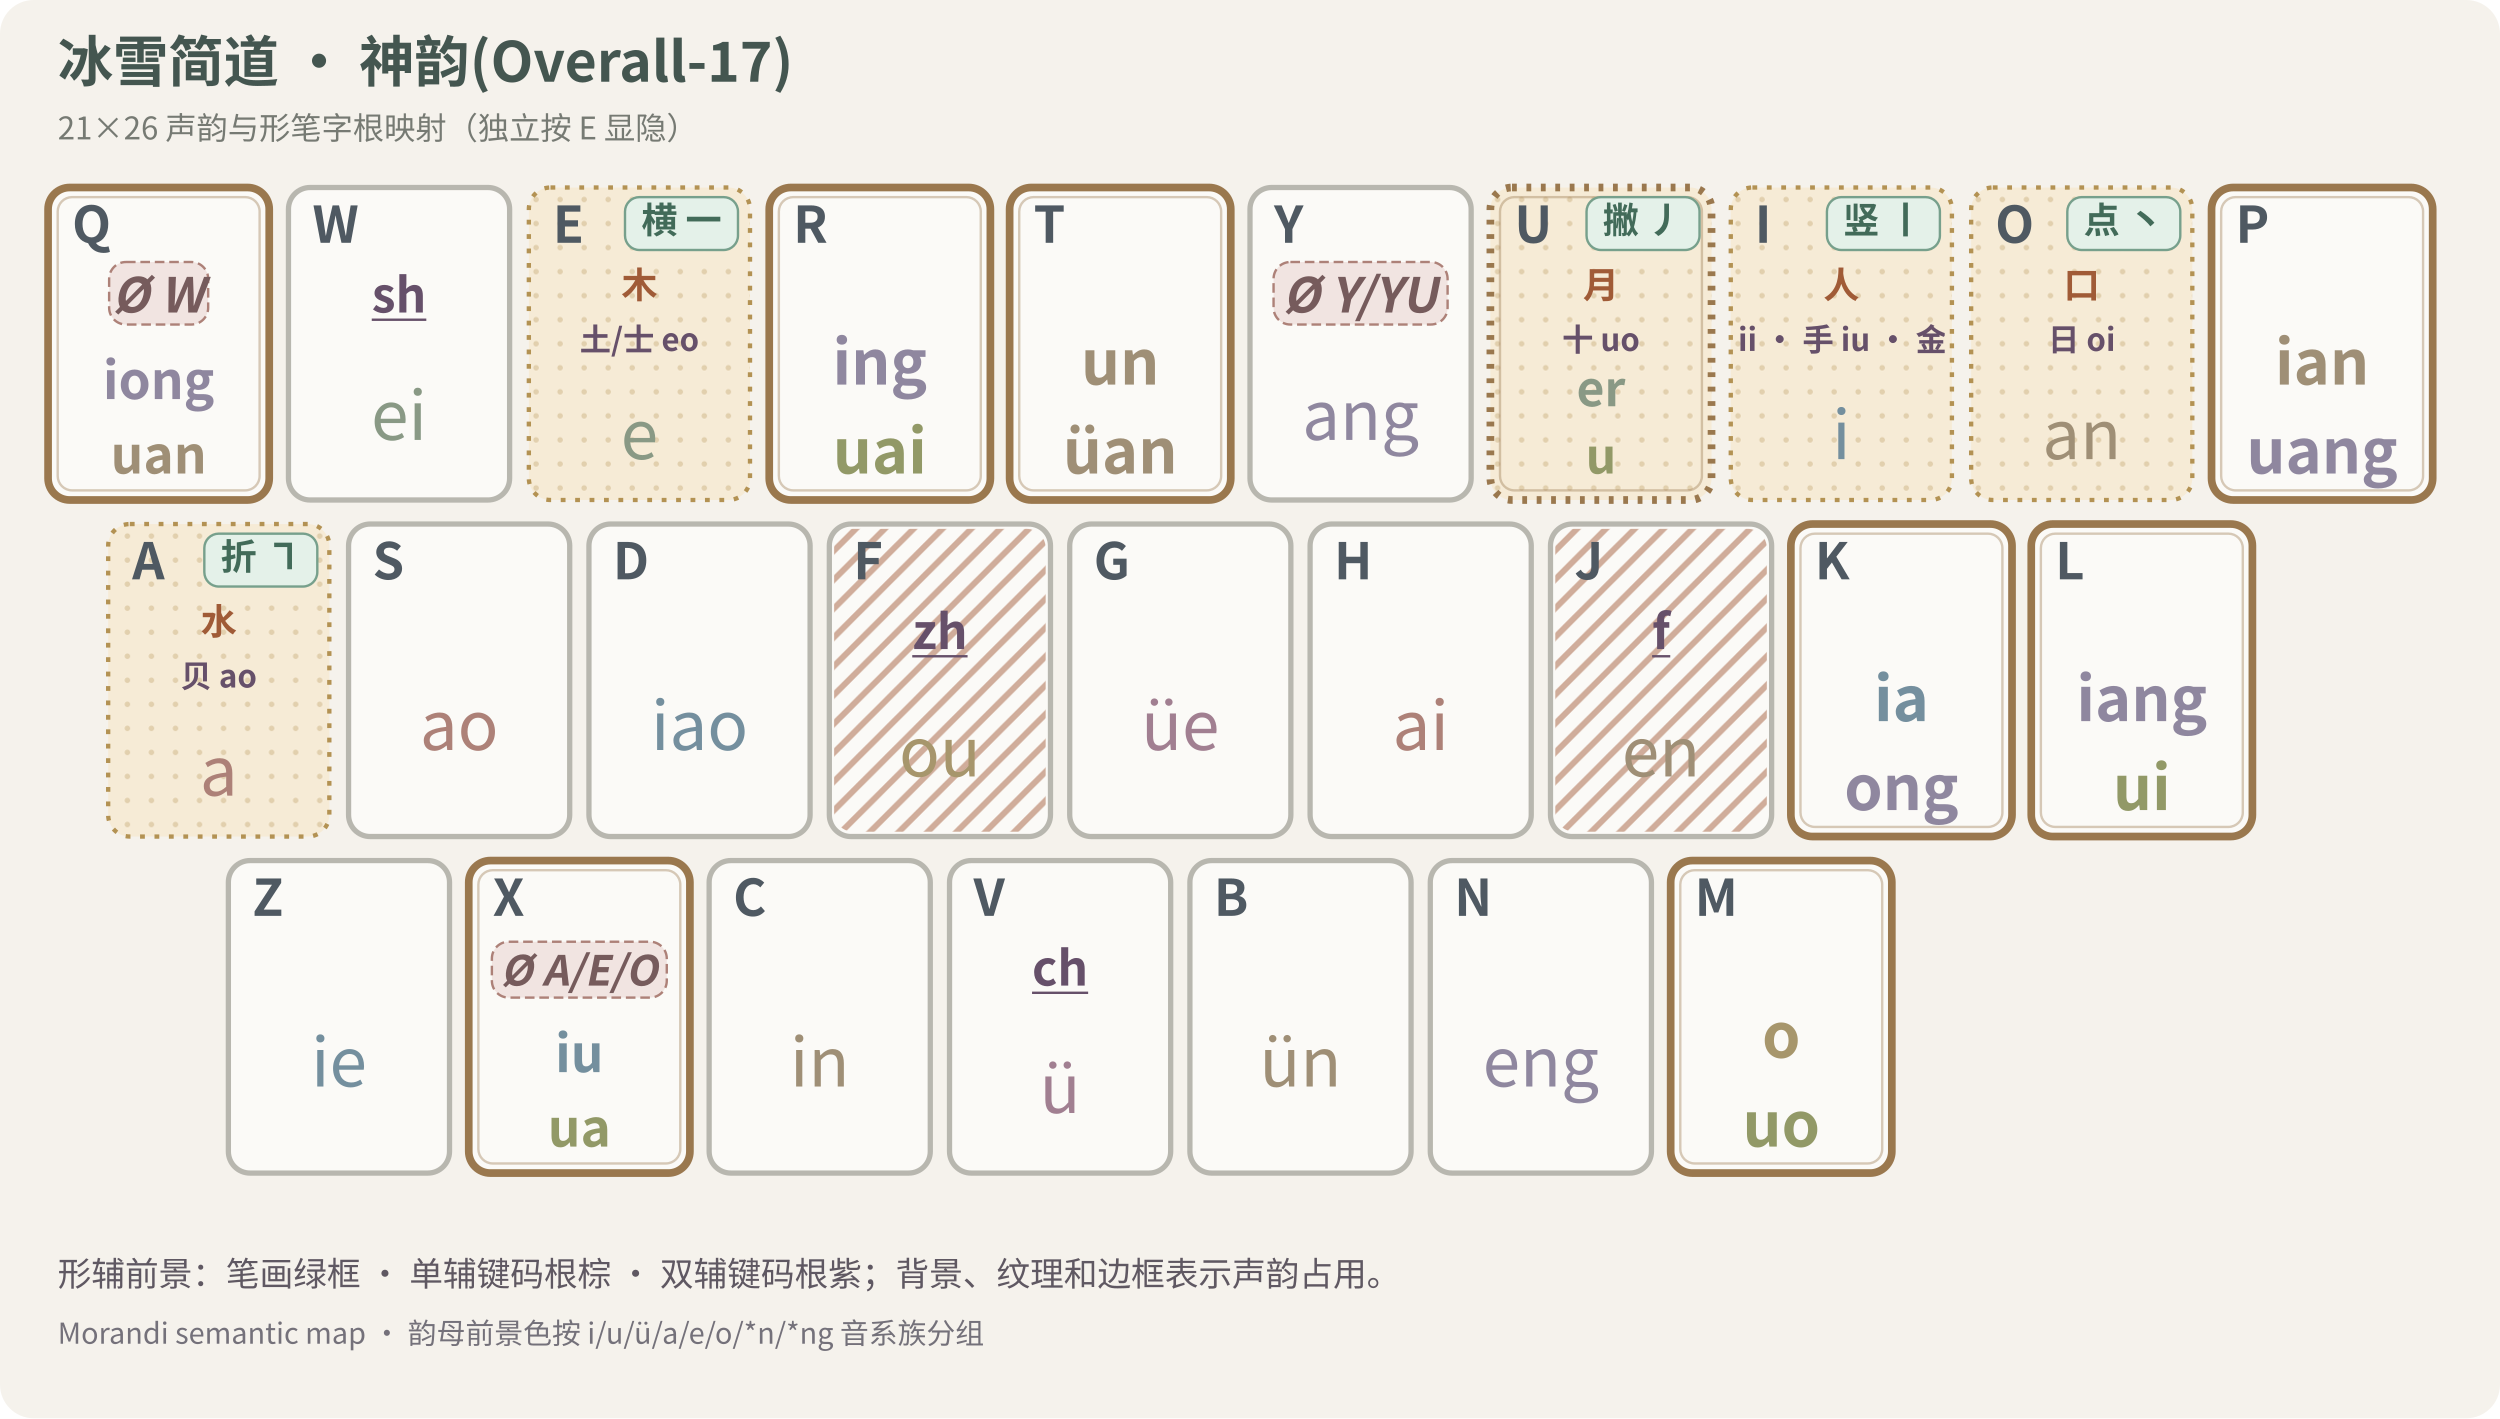
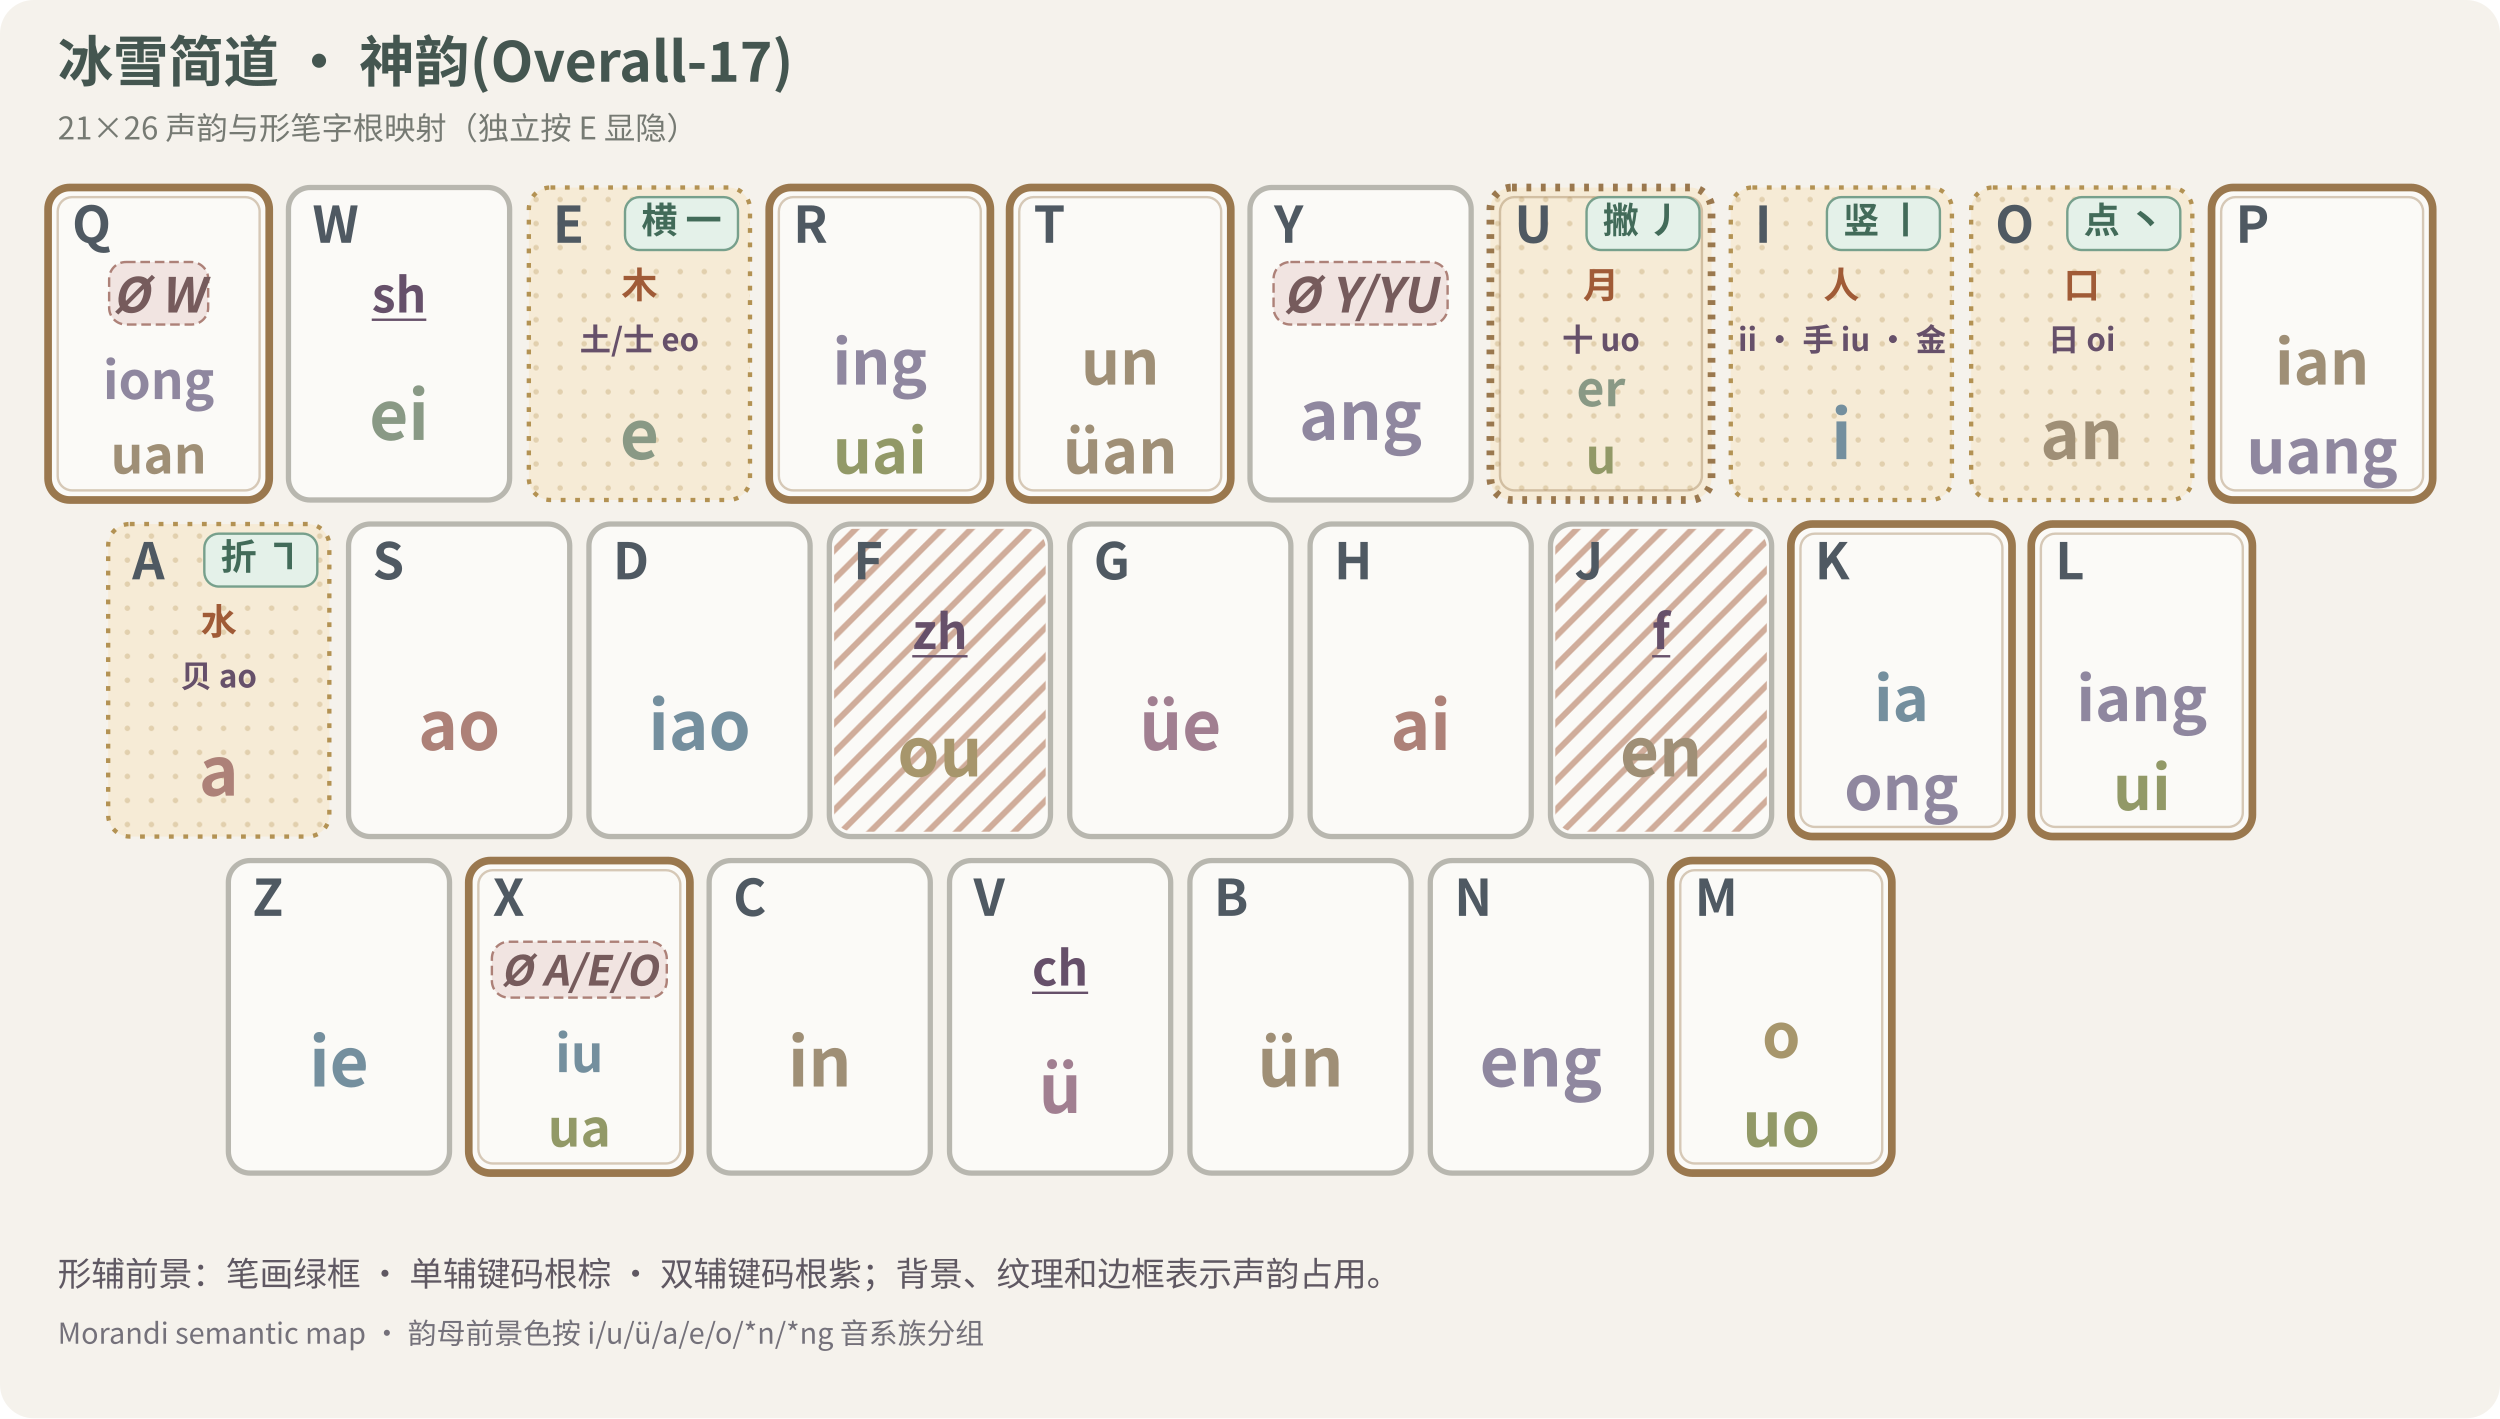
<svg xmlns="http://www.w3.org/2000/svg" class="keysvg nf4-keysvg" viewBox="0 0 1040 590" role="img" aria-labelledby="title desc">
  <defs>
    <pattern id="nf4-both" width="12" height="12" patternUnits="userSpaceOnUse">
      <rect width="12" height="12" fill="#fbfaf7" />
    </pattern>
    <pattern id="nf4-ionly" width="9" height="9" patternUnits="userSpaceOnUse">
      <rect width="9" height="9" fill="#e3eef4" />
      <path d="M2 0V9M7 0V9" stroke="#7399ad" stroke-opacity=".18" />
    </pattern>
    <pattern id="nf4-ronly" width="10" height="10" patternUnits="userSpaceOnUse">
      <rect width="10" height="10" fill="#f6ebd6" />
      <circle cx="3" cy="3" r="1.15" fill="#b39253" fill-opacity=".3" />
    </pattern>
    <pattern id="nf4-none" width="10" height="10" patternUnits="userSpaceOnUse">
      <rect width="10" height="10" fill="#eeece8" />
      <path d="M0 10L10 0" stroke="#aaa6a4" stroke-opacity=".14" />
    </pattern>
    <pattern id="nf4-multi" width="9" height="9" patternUnits="userSpaceOnUse">
      <rect width="9" height="9" fill="#f8efe2" />
      <path d="M-2 2L2-2M0 9L9 0M7 11L11 7" stroke="#9a784e" stroke-width="1.6" stroke-opacity=".27" />
    </pattern>
    <pattern id="nf4-anchor" width="12" height="12" patternUnits="userSpaceOnUse">
      <path d="M-3 3L3-3M0 12L12 0M9 15L15 9" stroke="#a05b37" stroke-width="2.5" stroke-opacity=".48" />
    </pattern>
  </defs>
  <rect width="1040" height="590" rx="14" fill="#f5f2ec" />
  <text x="24" y="34" font-family="Microsoft YaHei UI, Noto Sans CJK SC, sans-serif" font-size="23" fill="#445650" text-anchor="start" font-weight="760">冰雪简道 · 神韵(Overall-17)</text>
  <text x="24" y="58" font-family="Microsoft YaHei UI, Noto Sans CJK SC, sans-serif" font-size="13" fill="#767a73" text-anchor="start" font-weight="500">21×26 声韵与形笔字根映射（独立按 E 显隐）</text>
  <g data-key="Q" data-role="sound" data-multi="true">
    <clipPath id="snow_shenyun_shape-clip-0-0">
      <rect x="23" y="81" width="86" height="124" rx="7" />
    </clipPath>
    <rect x="20" y="78" width="92" height="130" rx="9" fill="#fbfaf7" stroke="#9a784e" stroke-width="3.2" />
    <rect x="24" y="82" width="84" height="122" rx="6" fill="none" stroke="#9a784e" stroke-opacity=".38" />
    <g clip-path="url(#snow_shenyun_shape-clip-0-0)">
      <text x="30" y="101" font-family="Microsoft YaHei UI, Noto Sans CJK SC, sans-serif" font-size="21" fill="#4f5962" text-anchor="start" font-weight="800" data-key-label="true">Q</text>
      <rect x="45.4" y="109" width="41.2" height="26" rx="7" fill="#f1e4e1" stroke="#ad8178" stroke-dasharray="4 2" />
      <text x="66" y="130" text-anchor="middle" font-family="Microsoft YaHei UI, Noto Sans CJK SC, sans-serif" font-size="20" font-weight="700" font-style="italic" fill="#765b5c">Ø W</text>
-       <text x="66" y="166" font-family="Microsoft YaHei UI, Noto Sans CJK SC, sans-serif" font-size="21.39" fill="#8f879f" text-anchor="middle" font-weight="650" data-final="iong">iong</text>
-       <text x="66" y="197" font-family="Microsoft YaHei UI, Noto Sans CJK SC, sans-serif" font-size="21.39" fill="#9f8f76" text-anchor="middle" font-weight="650" data-final="uan">uan</text>
+       <text x="66" y="166" font-family="Microsoft YaHei UI, Noto Sans CJK SC, sans-serif" font-size="21.39" fill="#8f879f" text-anchor="middle" font-weight="700" data-final="iong">iong</text>
+       <text x="66" y="197" font-family="Microsoft YaHei UI, Noto Sans CJK SC, sans-serif" font-size="21.39" fill="#9f8f76" text-anchor="middle" font-weight="700" data-final="uan">uan</text>
    </g>
  </g>
  <g data-key="W" data-role="sound">
    <clipPath id="snow_shenyun_shape-clip-0-1">
      <rect x="123" y="81" width="86" height="124" rx="7" />
    </clipPath>
    <rect x="120" y="78" width="92" height="130" rx="9" fill="#fbfaf7" stroke="#b8b7af" stroke-width="2.2" />
    <g clip-path="url(#snow_shenyun_shape-clip-0-1)">
      <text x="130" y="101" font-family="Microsoft YaHei UI, Noto Sans CJK SC, sans-serif" font-size="21" fill="#4f5962" text-anchor="start" font-weight="800" data-key-label="true">W</text>
      <text x="166" y="130" text-anchor="middle" font-family="Microsoft YaHei UI, Noto Sans CJK SC, sans-serif" font-size="20" font-weight="700" text-decoration="underline" fill="#66506a">sh</text>
-       <text x="166" y="183" font-family="Microsoft YaHei UI, Noto Sans CJK SC, sans-serif" font-size="28" fill="#899985" text-anchor="middle" font-weight="540" data-final="ei">ei</text>
+       <text x="166" y="183" font-family="Microsoft YaHei UI, Noto Sans CJK SC, sans-serif" font-size="28" fill="#899985" text-anchor="middle" font-weight="600" data-final="ei">ei</text>
    </g>
  </g>
  <g data-key="E" data-role="rhyme-auxiliary">
    <clipPath id="snow_shenyun_shape-clip-0-2">
      <rect x="223" y="81" width="86" height="124" rx="7" />
    </clipPath>
    <rect x="220" y="78" width="92" height="130" rx="9" fill="url(#nf4-ronly)" stroke="#b39253" stroke-width="1.8" stroke-dasharray="2 4" />
    <g clip-path="url(#snow_shenyun_shape-clip-0-2)">
      <text x="230" y="101" font-family="Microsoft YaHei UI, Noto Sans CJK SC, sans-serif" font-size="21" fill="#4f5962" text-anchor="start" font-weight="800" data-key-label="true">E</text>
      <g data-aux-badge="stroke">
        <rect x="260" y="82" width="47" height="22" rx="6" fill="#e4f1e9" stroke="#77a08c" />
        <text x="283.5" y="97" font-family="Microsoft YaHei UI, Noto Sans CJK SC, sans-serif" font-size="15" fill="#426b59" text-anchor="middle" font-weight="750" data-aux-kind="stroke">横 一</text>
      </g>
      <text x="266" y="124" font-family="Microsoft YaHei UI, Noto Sans CJK SC, sans-serif" font-size="15" fill="#a05b37" text-anchor="middle" font-weight="750" data-aux-kind="single-root">木</text>
-       <text x="266" y="146" font-family="Microsoft YaHei UI, Noto Sans CJK SC, sans-serif" font-size="13" fill="#66506a" text-anchor="middle" font-weight="650" data-aux-kind="double-root">土/士 eo</text>
-       <text x="266" y="191" font-family="Microsoft YaHei UI, Noto Sans CJK SC, sans-serif" font-size="28" fill="#899985" text-anchor="middle" font-weight="540" data-final="e">e</text>
+       <text x="266" y="146" font-family="Microsoft YaHei UI, Noto Sans CJK SC, sans-serif" font-size="13" fill="#66506a" text-anchor="middle" font-weight="750" data-aux-kind="double-root">土/士 eo</text>
+       <text x="266" y="191" font-family="Microsoft YaHei UI, Noto Sans CJK SC, sans-serif" font-size="28" fill="#899985" text-anchor="middle" font-weight="600" data-final="e">e</text>
    </g>
  </g>
  <g data-key="R" data-role="sound" data-multi="true">
    <clipPath id="snow_shenyun_shape-clip-0-3">
      <rect x="323" y="81" width="86" height="124" rx="7" />
    </clipPath>
    <rect x="320" y="78" width="92" height="130" rx="9" fill="#fbfaf7" stroke="#9a784e" stroke-width="3.2" />
    <rect x="324" y="82" width="84" height="122" rx="6" fill="none" stroke="#9a784e" stroke-opacity=".38" />
    <g clip-path="url(#snow_shenyun_shape-clip-0-3)">
      <text x="330" y="101" font-family="Microsoft YaHei UI, Noto Sans CJK SC, sans-serif" font-size="21" fill="#4f5962" text-anchor="start" font-weight="800" data-key-label="true">R</text>
-       <text x="366" y="160" font-family="Microsoft YaHei UI, Noto Sans CJK SC, sans-serif" font-size="25.53" fill="#8f879f" text-anchor="middle" font-weight="650" data-final="ing">ing</text>
-       <text x="366" y="197" font-family="Microsoft YaHei UI, Noto Sans CJK SC, sans-serif" font-size="25.53" fill="#929967" text-anchor="middle" font-weight="650" data-final="uai">uai</text>
+       <text x="366" y="160" font-family="Microsoft YaHei UI, Noto Sans CJK SC, sans-serif" font-size="25.53" fill="#8f879f" text-anchor="middle" font-weight="700" data-final="ing">ing</text>
+       <text x="366" y="197" font-family="Microsoft YaHei UI, Noto Sans CJK SC, sans-serif" font-size="25.53" fill="#929967" text-anchor="middle" font-weight="700" data-final="uai">uai</text>
    </g>
  </g>
  <g data-key="T" data-role="sound" data-multi="true">
    <clipPath id="snow_shenyun_shape-clip-0-4">
      <rect x="423" y="81" width="86" height="124" rx="7" />
    </clipPath>
    <rect x="420" y="78" width="92" height="130" rx="9" fill="#fbfaf7" stroke="#9a784e" stroke-width="3.2" />
    <rect x="424" y="82" width="84" height="122" rx="6" fill="none" stroke="#9a784e" stroke-opacity=".38" />
    <g clip-path="url(#snow_shenyun_shape-clip-0-4)">
      <text x="430" y="101" font-family="Microsoft YaHei UI, Noto Sans CJK SC, sans-serif" font-size="21" fill="#4f5962" text-anchor="start" font-weight="800" data-key-label="true">T</text>
-       <text x="466" y="160" font-family="Microsoft YaHei UI, Noto Sans CJK SC, sans-serif" font-size="25.53" fill="#9f8f76" text-anchor="middle" font-weight="650" data-final="un">un</text>
-       <text x="466" y="197" font-family="Microsoft YaHei UI, Noto Sans CJK SC, sans-serif" font-size="25.53" fill="#9f8f76" text-anchor="middle" font-weight="650" data-final="van">üan</text>
+       <text x="466" y="160" font-family="Microsoft YaHei UI, Noto Sans CJK SC, sans-serif" font-size="25.53" fill="#9f8f76" text-anchor="middle" font-weight="700" data-final="un">un</text>
+       <text x="466" y="197" font-family="Microsoft YaHei UI, Noto Sans CJK SC, sans-serif" font-size="25.53" fill="#9f8f76" text-anchor="middle" font-weight="700" data-final="van">üan</text>
    </g>
  </g>
  <g data-key="Y" data-role="sound">
    <clipPath id="snow_shenyun_shape-clip-0-5">
      <rect x="523" y="81" width="86" height="124" rx="7" />
    </clipPath>
    <rect x="520" y="78" width="92" height="130" rx="9" fill="#fbfaf7" stroke="#b8b7af" stroke-width="2.2" />
    <g clip-path="url(#snow_shenyun_shape-clip-0-5)">
      <text x="530" y="101" font-family="Microsoft YaHei UI, Noto Sans CJK SC, sans-serif" font-size="21" fill="#4f5962" text-anchor="start" font-weight="800" data-key-label="true">Y</text>
      <rect x="529.8" y="109" width="72.4" height="26" rx="7" fill="#f1e4e1" stroke="#ad8178" stroke-dasharray="4 2" />
      <text x="566" y="130" text-anchor="middle" font-family="Microsoft YaHei UI, Noto Sans CJK SC, sans-serif" font-size="20" font-weight="700" font-style="italic" fill="#765b5c">Ø Y/YU</text>
-       <text x="566" y="183" font-family="Microsoft YaHei UI, Noto Sans CJK SC, sans-serif" font-size="28" fill="#8f879f" text-anchor="middle" font-weight="540" data-final="ang">ang</text>
+       <text x="566" y="183" font-family="Microsoft YaHei UI, Noto Sans CJK SC, sans-serif" font-size="28" fill="#8f879f" text-anchor="middle" font-weight="600" data-final="ang">ang</text>
    </g>
  </g>
  <g data-key="U" data-role="rhyme-auxiliary" data-multi="true">
    <clipPath id="snow_shenyun_shape-clip-0-6">
      <rect x="623" y="81" width="86" height="124" rx="7" />
    </clipPath>
    <rect x="620" y="78" width="92" height="130" rx="9" fill="url(#nf4-ronly)" stroke="#9a784e" stroke-width="3.2" stroke-dasharray="2 4" />
    <rect x="624" y="82" width="84" height="122" rx="6" fill="none" stroke="#9a784e" stroke-opacity=".38" />
    <g clip-path="url(#snow_shenyun_shape-clip-0-6)">
      <text x="630" y="101" font-family="Microsoft YaHei UI, Noto Sans CJK SC, sans-serif" font-size="21" fill="#4f5962" text-anchor="start" font-weight="800" data-key-label="true">U</text>
      <g data-aux-badge="stroke">
        <rect x="660" y="82" width="47" height="22" rx="6" fill="#e4f1e9" stroke="#77a08c" />
        <text x="683.5" y="97" font-family="Microsoft YaHei UI, Noto Sans CJK SC, sans-serif" font-size="15" fill="#426b59" text-anchor="middle" font-weight="750" data-aux-kind="stroke">撇 丿</text>
      </g>
      <text x="666" y="124" font-family="Microsoft YaHei UI, Noto Sans CJK SC, sans-serif" font-size="15" fill="#a05b37" text-anchor="middle" font-weight="750" data-aux-kind="single-root">月</text>
-       <text x="666" y="146" font-family="Microsoft YaHei UI, Noto Sans CJK SC, sans-serif" font-size="13" fill="#66506a" text-anchor="middle" font-weight="650" data-aux-kind="double-root">十 uo</text>
-       <text x="666" y="169" font-family="Microsoft YaHei UI, Noto Sans CJK SC, sans-serif" font-size="20" fill="#899985" text-anchor="middle" font-weight="650" data-final="er">er</text>
-       <text x="666" y="197" font-family="Microsoft YaHei UI, Noto Sans CJK SC, sans-serif" font-size="20" fill="#929967" text-anchor="middle" font-weight="650" data-final="u">u</text>
+       <text x="666" y="146" font-family="Microsoft YaHei UI, Noto Sans CJK SC, sans-serif" font-size="13" fill="#66506a" text-anchor="middle" font-weight="750" data-aux-kind="double-root">十 uo</text>
+       <text x="666" y="169" font-family="Microsoft YaHei UI, Noto Sans CJK SC, sans-serif" font-size="20" fill="#899985" text-anchor="middle" font-weight="700" data-final="er">er</text>
+       <text x="666" y="197" font-family="Microsoft YaHei UI, Noto Sans CJK SC, sans-serif" font-size="20" fill="#929967" text-anchor="middle" font-weight="700" data-final="u">u</text>
    </g>
  </g>
  <g data-key="I" data-role="rhyme-auxiliary">
    <clipPath id="snow_shenyun_shape-clip-0-7">
      <rect x="723" y="81" width="86" height="124" rx="7" />
    </clipPath>
    <rect x="720" y="78" width="92" height="130" rx="9" fill="url(#nf4-ronly)" stroke="#b39253" stroke-width="1.8" stroke-dasharray="2 4" />
    <g clip-path="url(#snow_shenyun_shape-clip-0-7)">
      <text x="730" y="101" font-family="Microsoft YaHei UI, Noto Sans CJK SC, sans-serif" font-size="21" fill="#4f5962" text-anchor="start" font-weight="800" data-key-label="true">I</text>
      <g data-aux-badge="stroke">
        <rect x="760" y="82" width="47" height="22" rx="6" fill="#e4f1e9" stroke="#77a08c" />
        <text x="783.5" y="97" font-family="Microsoft YaHei UI, Noto Sans CJK SC, sans-serif" font-size="15" fill="#426b59" text-anchor="middle" font-weight="750" data-aux-kind="stroke">竖 丨</text>
      </g>
      <text x="766" y="124" font-family="Microsoft YaHei UI, Noto Sans CJK SC, sans-serif" font-size="15" fill="#a05b37" text-anchor="middle" font-weight="750" data-aux-kind="single-root">人</text>
-       <text x="766" y="146" font-family="Microsoft YaHei UI, Noto Sans CJK SC, sans-serif" font-size="13" fill="#66506a" text-anchor="middle" font-weight="650" data-aux-kind="double-root" textLength="76" lengthAdjust="spacingAndGlyphs">艹 ii · 手 iu · 金 io</text>
-       <text x="766" y="191" font-family="Microsoft YaHei UI, Noto Sans CJK SC, sans-serif" font-size="28" fill="#748f9e" text-anchor="middle" font-weight="540" data-final="i">i</text>
+       <text x="766" y="146" font-family="Microsoft YaHei UI, Noto Sans CJK SC, sans-serif" font-size="13" fill="#66506a" text-anchor="middle" font-weight="750" data-aux-kind="double-root" textLength="76" lengthAdjust="spacingAndGlyphs">艹 ii · 手 iu · 金 io</text>
+       <text x="766" y="191" font-family="Microsoft YaHei UI, Noto Sans CJK SC, sans-serif" font-size="28" fill="#748f9e" text-anchor="middle" font-weight="600" data-final="i">i</text>
    </g>
  </g>
  <g data-key="O" data-role="rhyme-auxiliary">
    <clipPath id="snow_shenyun_shape-clip-0-8">
      <rect x="823" y="81" width="86" height="124" rx="7" />
    </clipPath>
    <rect x="820" y="78" width="92" height="130" rx="9" fill="url(#nf4-ronly)" stroke="#b39253" stroke-width="1.8" stroke-dasharray="2 4" />
    <g clip-path="url(#snow_shenyun_shape-clip-0-8)">
      <text x="830" y="101" font-family="Microsoft YaHei UI, Noto Sans CJK SC, sans-serif" font-size="21" fill="#4f5962" text-anchor="start" font-weight="800" data-key-label="true">O</text>
      <g data-aux-badge="stroke">
        <rect x="860" y="82" width="47" height="22" rx="6" fill="#e4f1e9" stroke="#77a08c" />
        <text x="883.5" y="97" font-family="Microsoft YaHei UI, Noto Sans CJK SC, sans-serif" font-size="15" fill="#426b59" text-anchor="middle" font-weight="750" data-aux-kind="stroke">点 丶</text>
      </g>
      <text x="866" y="124" font-family="Microsoft YaHei UI, Noto Sans CJK SC, sans-serif" font-size="15" fill="#a05b37" text-anchor="middle" font-weight="750" data-aux-kind="single-root">口</text>
-       <text x="866" y="146" font-family="Microsoft YaHei UI, Noto Sans CJK SC, sans-serif" font-size="13" fill="#66506a" text-anchor="middle" font-weight="650" data-aux-kind="double-root">日 oi</text>
-       <text x="866" y="191" font-family="Microsoft YaHei UI, Noto Sans CJK SC, sans-serif" font-size="28" fill="#9f8f76" text-anchor="middle" font-weight="540" data-final="an">an</text>
+       <text x="866" y="146" font-family="Microsoft YaHei UI, Noto Sans CJK SC, sans-serif" font-size="13" fill="#66506a" text-anchor="middle" font-weight="750" data-aux-kind="double-root">日 oi</text>
+       <text x="866" y="191" font-family="Microsoft YaHei UI, Noto Sans CJK SC, sans-serif" font-size="28" fill="#9f8f76" text-anchor="middle" font-weight="600" data-final="an">an</text>
    </g>
  </g>
  <g data-key="P" data-role="sound" data-multi="true">
    <clipPath id="snow_shenyun_shape-clip-0-9">
      <rect x="923" y="81" width="86" height="124" rx="7" />
    </clipPath>
    <rect x="920" y="78" width="92" height="130" rx="9" fill="#fbfaf7" stroke="#9a784e" stroke-width="3.2" />
    <rect x="924" y="82" width="84" height="122" rx="6" fill="none" stroke="#9a784e" stroke-opacity=".38" />
    <g clip-path="url(#snow_shenyun_shape-clip-0-9)">
      <text x="930" y="101" font-family="Microsoft YaHei UI, Noto Sans CJK SC, sans-serif" font-size="21" fill="#4f5962" text-anchor="start" font-weight="800" data-key-label="true">P</text>
-       <text x="966" y="160" font-family="Microsoft YaHei UI, Noto Sans CJK SC, sans-serif" font-size="25.53" fill="#9f8f76" text-anchor="middle" font-weight="650" data-final="ian">ian</text>
-       <text x="966" y="197" font-family="Microsoft YaHei UI, Noto Sans CJK SC, sans-serif" font-size="25.53" fill="#8f879f" text-anchor="middle" font-weight="650" data-final="uang">uang</text>
+       <text x="966" y="160" font-family="Microsoft YaHei UI, Noto Sans CJK SC, sans-serif" font-size="25.53" fill="#9f8f76" text-anchor="middle" font-weight="700" data-final="ian">ian</text>
+       <text x="966" y="197" font-family="Microsoft YaHei UI, Noto Sans CJK SC, sans-serif" font-size="25.53" fill="#8f879f" text-anchor="middle" font-weight="700" data-final="uang">uang</text>
    </g>
  </g>
  <g data-key="A" data-role="rhyme-auxiliary">
    <clipPath id="snow_shenyun_shape-clip-1-0">
      <rect x="48" y="221" width="86" height="124" rx="7" />
    </clipPath>
    <rect x="45" y="218" width="92" height="130" rx="9" fill="url(#nf4-ronly)" stroke="#b39253" stroke-width="1.8" stroke-dasharray="2 4" />
    <g clip-path="url(#snow_shenyun_shape-clip-1-0)">
      <text x="55" y="241" font-family="Microsoft YaHei UI, Noto Sans CJK SC, sans-serif" font-size="21" fill="#4f5962" text-anchor="start" font-weight="800" data-key-label="true">A</text>
      <g data-aux-badge="stroke">
        <rect x="85" y="222" width="47" height="22" rx="6" fill="#e4f1e9" stroke="#77a08c" />
        <text x="108.5" y="237" font-family="Microsoft YaHei UI, Noto Sans CJK SC, sans-serif" font-size="15" fill="#426b59" text-anchor="middle" font-weight="750" data-aux-kind="stroke">折 ㇕</text>
      </g>
      <text x="91" y="264" font-family="Microsoft YaHei UI, Noto Sans CJK SC, sans-serif" font-size="15" fill="#a05b37" text-anchor="middle" font-weight="750" data-aux-kind="single-root">水</text>
-       <text x="91" y="286" font-family="Microsoft YaHei UI, Noto Sans CJK SC, sans-serif" font-size="13" fill="#66506a" text-anchor="middle" font-weight="650" data-aux-kind="double-root">贝 ao</text>
-       <text x="91" y="331" font-family="Microsoft YaHei UI, Noto Sans CJK SC, sans-serif" font-size="28" fill="#ad8178" text-anchor="middle" font-weight="540" data-final="a">a</text>
+       <text x="91" y="286" font-family="Microsoft YaHei UI, Noto Sans CJK SC, sans-serif" font-size="13" fill="#66506a" text-anchor="middle" font-weight="750" data-aux-kind="double-root">贝 ao</text>
+       <text x="91" y="331" font-family="Microsoft YaHei UI, Noto Sans CJK SC, sans-serif" font-size="28" fill="#ad8178" text-anchor="middle" font-weight="600" data-final="a">a</text>
    </g>
  </g>
  <g data-key="S" data-role="sound">
    <clipPath id="snow_shenyun_shape-clip-1-1">
      <rect x="148" y="221" width="86" height="124" rx="7" />
    </clipPath>
    <rect x="145" y="218" width="92" height="130" rx="9" fill="#fbfaf7" stroke="#b8b7af" stroke-width="2.2" />
    <g clip-path="url(#snow_shenyun_shape-clip-1-1)">
      <text x="155" y="241" font-family="Microsoft YaHei UI, Noto Sans CJK SC, sans-serif" font-size="21" fill="#4f5962" text-anchor="start" font-weight="800" data-key-label="true">S</text>
-       <text x="191" y="312" font-family="Microsoft YaHei UI, Noto Sans CJK SC, sans-serif" font-size="28" fill="#ad8178" text-anchor="middle" font-weight="540" data-final="ao">ao</text>
+       <text x="191" y="312" font-family="Microsoft YaHei UI, Noto Sans CJK SC, sans-serif" font-size="28" fill="#ad8178" text-anchor="middle" font-weight="600" data-final="ao">ao</text>
    </g>
  </g>
  <g data-key="D" data-role="sound">
    <clipPath id="snow_shenyun_shape-clip-1-2">
      <rect x="248" y="221" width="86" height="124" rx="7" />
    </clipPath>
    <rect x="245" y="218" width="92" height="130" rx="9" fill="#fbfaf7" stroke="#b8b7af" stroke-width="2.2" />
    <g clip-path="url(#snow_shenyun_shape-clip-1-2)">
      <text x="255" y="241" font-family="Microsoft YaHei UI, Noto Sans CJK SC, sans-serif" font-size="21" fill="#4f5962" text-anchor="start" font-weight="800" data-key-label="true">D</text>
-       <text x="291" y="312" font-family="Microsoft YaHei UI, Noto Sans CJK SC, sans-serif" font-size="28" fill="#748f9e" text-anchor="middle" font-weight="540" data-final="iao">iao</text>
+       <text x="291" y="312" font-family="Microsoft YaHei UI, Noto Sans CJK SC, sans-serif" font-size="28" fill="#748f9e" text-anchor="middle" font-weight="600" data-final="iao">iao</text>
    </g>
  </g>
  <g data-key="F" data-role="sound">
    <clipPath id="snow_shenyun_shape-clip-1-3">
      <rect x="348" y="221" width="86" height="124" rx="7" />
    </clipPath>
    <rect x="345" y="218" width="92" height="130" rx="9" fill="#fbfaf7" stroke="#b8b7af" stroke-width="2.2" />
    <rect x="347" y="220" width="88" height="126" rx="8" fill="url(#nf4-anchor)" pointer-events="none" />
    <g clip-path="url(#snow_shenyun_shape-clip-1-3)">
      <text x="355" y="241" font-family="Microsoft YaHei UI, Noto Sans CJK SC, sans-serif" font-size="21" fill="#4f5962" text-anchor="start" font-weight="800" data-key-label="true">F</text>
      <text x="391" y="270" text-anchor="middle" font-family="Microsoft YaHei UI, Noto Sans CJK SC, sans-serif" font-size="20" font-weight="700" text-decoration="underline" fill="#66506a">zh</text>
-       <text x="391" y="323" font-family="Microsoft YaHei UI, Noto Sans CJK SC, sans-serif" font-size="28" fill="#a7966c" text-anchor="middle" font-weight="540" data-final="ou">ou</text>
+       <text x="391" y="323" font-family="Microsoft YaHei UI, Noto Sans CJK SC, sans-serif" font-size="28" fill="#a7966c" text-anchor="middle" font-weight="600" data-final="ou">ou</text>
    </g>
  </g>
  <g data-key="G" data-role="sound">
    <clipPath id="snow_shenyun_shape-clip-1-4">
      <rect x="448" y="221" width="86" height="124" rx="7" />
    </clipPath>
    <rect x="445" y="218" width="92" height="130" rx="9" fill="#fbfaf7" stroke="#b8b7af" stroke-width="2.2" />
    <g clip-path="url(#snow_shenyun_shape-clip-1-4)">
      <text x="455" y="241" font-family="Microsoft YaHei UI, Noto Sans CJK SC, sans-serif" font-size="21" fill="#4f5962" text-anchor="start" font-weight="800" data-key-label="true">G</text>
-       <text x="491" y="312" font-family="Microsoft YaHei UI, Noto Sans CJK SC, sans-serif" font-size="28" fill="#a17f91" text-anchor="middle" font-weight="540" data-final="ve">üe</text>
+       <text x="491" y="312" font-family="Microsoft YaHei UI, Noto Sans CJK SC, sans-serif" font-size="28" fill="#a17f91" text-anchor="middle" font-weight="600" data-final="ve">üe</text>
    </g>
  </g>
  <g data-key="H" data-role="sound">
    <clipPath id="snow_shenyun_shape-clip-1-5">
      <rect x="548" y="221" width="86" height="124" rx="7" />
    </clipPath>
    <rect x="545" y="218" width="92" height="130" rx="9" fill="#fbfaf7" stroke="#b8b7af" stroke-width="2.2" />
    <g clip-path="url(#snow_shenyun_shape-clip-1-5)">
      <text x="555" y="241" font-family="Microsoft YaHei UI, Noto Sans CJK SC, sans-serif" font-size="21" fill="#4f5962" text-anchor="start" font-weight="800" data-key-label="true">H</text>
-       <text x="591" y="312" font-family="Microsoft YaHei UI, Noto Sans CJK SC, sans-serif" font-size="28" fill="#ad8178" text-anchor="middle" font-weight="540" data-final="ai">ai</text>
+       <text x="591" y="312" font-family="Microsoft YaHei UI, Noto Sans CJK SC, sans-serif" font-size="28" fill="#ad8178" text-anchor="middle" font-weight="600" data-final="ai">ai</text>
    </g>
  </g>
  <g data-key="J" data-role="sound">
    <clipPath id="snow_shenyun_shape-clip-1-6">
      <rect x="648" y="221" width="86" height="124" rx="7" />
    </clipPath>
    <rect x="645" y="218" width="92" height="130" rx="9" fill="#fbfaf7" stroke="#b8b7af" stroke-width="2.2" />
    <rect x="647" y="220" width="88" height="126" rx="8" fill="url(#nf4-anchor)" pointer-events="none" />
    <g clip-path="url(#snow_shenyun_shape-clip-1-6)">
      <text x="655" y="241" font-family="Microsoft YaHei UI, Noto Sans CJK SC, sans-serif" font-size="21" fill="#4f5962" text-anchor="start" font-weight="800" data-key-label="true">J</text>
      <text x="691" y="270" text-anchor="middle" font-family="Microsoft YaHei UI, Noto Sans CJK SC, sans-serif" font-size="20" font-weight="700" text-decoration="underline" fill="#66506a">f</text>
-       <text x="691" y="323" font-family="Microsoft YaHei UI, Noto Sans CJK SC, sans-serif" font-size="28" fill="#9f8f76" text-anchor="middle" font-weight="540" data-final="en">en</text>
+       <text x="691" y="323" font-family="Microsoft YaHei UI, Noto Sans CJK SC, sans-serif" font-size="28" fill="#9f8f76" text-anchor="middle" font-weight="600" data-final="en">en</text>
    </g>
  </g>
  <g data-key="K" data-role="sound" data-multi="true">
    <clipPath id="snow_shenyun_shape-clip-1-7">
      <rect x="748" y="221" width="86" height="124" rx="7" />
    </clipPath>
    <rect x="745" y="218" width="92" height="130" rx="9" fill="#fbfaf7" stroke="#9a784e" stroke-width="3.2" />
    <rect x="749" y="222" width="84" height="122" rx="6" fill="none" stroke="#9a784e" stroke-opacity=".38" />
    <g clip-path="url(#snow_shenyun_shape-clip-1-7)">
      <text x="755" y="241" font-family="Microsoft YaHei UI, Noto Sans CJK SC, sans-serif" font-size="21" fill="#4f5962" text-anchor="start" font-weight="800" data-key-label="true">K</text>
-       <text x="791" y="300" font-family="Microsoft YaHei UI, Noto Sans CJK SC, sans-serif" font-size="25.53" fill="#748f9e" text-anchor="middle" font-weight="650" data-final="ia">ia</text>
-       <text x="791" y="337" font-family="Microsoft YaHei UI, Noto Sans CJK SC, sans-serif" font-size="25.53" fill="#8f879f" text-anchor="middle" font-weight="650" data-final="ong">ong</text>
+       <text x="791" y="300" font-family="Microsoft YaHei UI, Noto Sans CJK SC, sans-serif" font-size="25.53" fill="#748f9e" text-anchor="middle" font-weight="700" data-final="ia">ia</text>
+       <text x="791" y="337" font-family="Microsoft YaHei UI, Noto Sans CJK SC, sans-serif" font-size="25.53" fill="#8f879f" text-anchor="middle" font-weight="700" data-final="ong">ong</text>
    </g>
  </g>
  <g data-key="L" data-role="sound" data-multi="true">
    <clipPath id="snow_shenyun_shape-clip-1-8">
      <rect x="848" y="221" width="86" height="124" rx="7" />
    </clipPath>
    <rect x="845" y="218" width="92" height="130" rx="9" fill="#fbfaf7" stroke="#9a784e" stroke-width="3.2" />
    <rect x="849" y="222" width="84" height="122" rx="6" fill="none" stroke="#9a784e" stroke-opacity=".38" />
    <g clip-path="url(#snow_shenyun_shape-clip-1-8)">
      <text x="855" y="241" font-family="Microsoft YaHei UI, Noto Sans CJK SC, sans-serif" font-size="21" fill="#4f5962" text-anchor="start" font-weight="800" data-key-label="true">L</text>
-       <text x="891" y="300" font-family="Microsoft YaHei UI, Noto Sans CJK SC, sans-serif" font-size="25.53" fill="#8f879f" text-anchor="middle" font-weight="650" data-final="iang">iang</text>
-       <text x="891" y="337" font-family="Microsoft YaHei UI, Noto Sans CJK SC, sans-serif" font-size="25.53" fill="#929967" text-anchor="middle" font-weight="650" data-final="ui">ui</text>
+       <text x="891" y="300" font-family="Microsoft YaHei UI, Noto Sans CJK SC, sans-serif" font-size="25.53" fill="#8f879f" text-anchor="middle" font-weight="700" data-final="iang">iang</text>
+       <text x="891" y="337" font-family="Microsoft YaHei UI, Noto Sans CJK SC, sans-serif" font-size="25.53" fill="#929967" text-anchor="middle" font-weight="700" data-final="ui">ui</text>
    </g>
  </g>
  <g data-key="Z" data-role="sound">
    <clipPath id="snow_shenyun_shape-clip-2-0">
      <rect x="98" y="361" width="86" height="124" rx="7" />
    </clipPath>
    <rect x="95" y="358" width="92" height="130" rx="9" fill="#fbfaf7" stroke="#b8b7af" stroke-width="2.2" />
    <g clip-path="url(#snow_shenyun_shape-clip-2-0)">
      <text x="105" y="381" font-family="Microsoft YaHei UI, Noto Sans CJK SC, sans-serif" font-size="21" fill="#4f5962" text-anchor="start" font-weight="800" data-key-label="true">Z</text>
-       <text x="141" y="452" font-family="Microsoft YaHei UI, Noto Sans CJK SC, sans-serif" font-size="28" fill="#748f9e" text-anchor="middle" font-weight="540" data-final="ie">ie</text>
+       <text x="141" y="452" font-family="Microsoft YaHei UI, Noto Sans CJK SC, sans-serif" font-size="28" fill="#748f9e" text-anchor="middle" font-weight="600" data-final="ie">ie</text>
    </g>
  </g>
  <g data-key="X" data-role="sound" data-multi="true">
    <clipPath id="snow_shenyun_shape-clip-2-1">
      <rect x="198" y="361" width="86" height="124" rx="7" />
    </clipPath>
    <rect x="195" y="358" width="92" height="130" rx="9" fill="#fbfaf7" stroke="#9a784e" stroke-width="3.2" />
    <rect x="199" y="362" width="84" height="122" rx="6" fill="none" stroke="#9a784e" stroke-opacity=".38" />
    <g clip-path="url(#snow_shenyun_shape-clip-2-1)">
      <text x="205" y="381" font-family="Microsoft YaHei UI, Noto Sans CJK SC, sans-serif" font-size="21" fill="#4f5962" text-anchor="start" font-weight="800" data-key-label="true">X</text>
      <rect x="204.621" y="391.759" width="72.759" height="23.241" rx="7" fill="#f1e4e1" stroke="#ad8178" stroke-dasharray="4 2" />
      <text x="241" y="410" text-anchor="middle" font-family="Microsoft YaHei UI, Noto Sans CJK SC, sans-serif" font-size="17.241" font-weight="700" font-style="italic" fill="#765b5c">Ø A/E/O</text>
-       <text x="241" y="446" font-family="Microsoft YaHei UI, Noto Sans CJK SC, sans-serif" font-size="21.39" fill="#748f9e" text-anchor="middle" font-weight="650" data-final="iu">iu</text>
-       <text x="241" y="477" font-family="Microsoft YaHei UI, Noto Sans CJK SC, sans-serif" font-size="21.39" fill="#929967" text-anchor="middle" font-weight="650" data-final="ua">ua</text>
+       <text x="241" y="446" font-family="Microsoft YaHei UI, Noto Sans CJK SC, sans-serif" font-size="21.39" fill="#748f9e" text-anchor="middle" font-weight="700" data-final="iu">iu</text>
+       <text x="241" y="477" font-family="Microsoft YaHei UI, Noto Sans CJK SC, sans-serif" font-size="21.39" fill="#929967" text-anchor="middle" font-weight="700" data-final="ua">ua</text>
    </g>
  </g>
  <g data-key="C" data-role="sound">
    <clipPath id="snow_shenyun_shape-clip-2-2">
      <rect x="298" y="361" width="86" height="124" rx="7" />
    </clipPath>
    <rect x="295" y="358" width="92" height="130" rx="9" fill="#fbfaf7" stroke="#b8b7af" stroke-width="2.2" />
    <g clip-path="url(#snow_shenyun_shape-clip-2-2)">
      <text x="305" y="381" font-family="Microsoft YaHei UI, Noto Sans CJK SC, sans-serif" font-size="21" fill="#4f5962" text-anchor="start" font-weight="800" data-key-label="true">C</text>
-       <text x="341" y="452" font-family="Microsoft YaHei UI, Noto Sans CJK SC, sans-serif" font-size="28" fill="#9f8f76" text-anchor="middle" font-weight="540" data-final="in">in</text>
+       <text x="341" y="452" font-family="Microsoft YaHei UI, Noto Sans CJK SC, sans-serif" font-size="28" fill="#9f8f76" text-anchor="middle" font-weight="600" data-final="in">in</text>
    </g>
  </g>
  <g data-key="V" data-role="sound">
    <clipPath id="snow_shenyun_shape-clip-2-3">
      <rect x="398" y="361" width="86" height="124" rx="7" />
    </clipPath>
    <rect x="395" y="358" width="92" height="130" rx="9" fill="#fbfaf7" stroke="#b8b7af" stroke-width="2.2" />
    <g clip-path="url(#snow_shenyun_shape-clip-2-3)">
      <text x="405" y="381" font-family="Microsoft YaHei UI, Noto Sans CJK SC, sans-serif" font-size="21" fill="#4f5962" text-anchor="start" font-weight="800" data-key-label="true">V</text>
      <text x="441" y="410" text-anchor="middle" font-family="Microsoft YaHei UI, Noto Sans CJK SC, sans-serif" font-size="20" font-weight="700" text-decoration="underline" fill="#66506a">ch</text>
-       <text x="441" y="463" font-family="Microsoft YaHei UI, Noto Sans CJK SC, sans-serif" font-size="28" fill="#a17f91" text-anchor="middle" font-weight="540" data-final="v">ü</text>
+       <text x="441" y="463" font-family="Microsoft YaHei UI, Noto Sans CJK SC, sans-serif" font-size="28" fill="#a17f91" text-anchor="middle" font-weight="600" data-final="v">ü</text>
    </g>
  </g>
  <g data-key="B" data-role="sound">
    <clipPath id="snow_shenyun_shape-clip-2-4">
      <rect x="498" y="361" width="86" height="124" rx="7" />
    </clipPath>
    <rect x="495" y="358" width="92" height="130" rx="9" fill="#fbfaf7" stroke="#b8b7af" stroke-width="2.2" />
    <g clip-path="url(#snow_shenyun_shape-clip-2-4)">
      <text x="505" y="381" font-family="Microsoft YaHei UI, Noto Sans CJK SC, sans-serif" font-size="21" fill="#4f5962" text-anchor="start" font-weight="800" data-key-label="true">B</text>
-       <text x="541" y="452" font-family="Microsoft YaHei UI, Noto Sans CJK SC, sans-serif" font-size="28" fill="#9f8f76" text-anchor="middle" font-weight="540" data-final="vn">ün</text>
+       <text x="541" y="452" font-family="Microsoft YaHei UI, Noto Sans CJK SC, sans-serif" font-size="28" fill="#9f8f76" text-anchor="middle" font-weight="600" data-final="vn">ün</text>
    </g>
  </g>
  <g data-key="N" data-role="sound">
    <clipPath id="snow_shenyun_shape-clip-2-5">
      <rect x="598" y="361" width="86" height="124" rx="7" />
    </clipPath>
    <rect x="595" y="358" width="92" height="130" rx="9" fill="#fbfaf7" stroke="#b8b7af" stroke-width="2.2" />
    <g clip-path="url(#snow_shenyun_shape-clip-2-5)">
      <text x="605" y="381" font-family="Microsoft YaHei UI, Noto Sans CJK SC, sans-serif" font-size="21" fill="#4f5962" text-anchor="start" font-weight="800" data-key-label="true">N</text>
-       <text x="641" y="452" font-family="Microsoft YaHei UI, Noto Sans CJK SC, sans-serif" font-size="28" fill="#8f879f" text-anchor="middle" font-weight="540" data-final="eng">eng</text>
+       <text x="641" y="452" font-family="Microsoft YaHei UI, Noto Sans CJK SC, sans-serif" font-size="28" fill="#8f879f" text-anchor="middle" font-weight="600" data-final="eng">eng</text>
    </g>
  </g>
  <g data-key="M" data-role="sound" data-multi="true">
    <clipPath id="snow_shenyun_shape-clip-2-6">
      <rect x="698" y="361" width="86" height="124" rx="7" />
    </clipPath>
    <rect x="695" y="358" width="92" height="130" rx="9" fill="#fbfaf7" stroke="#9a784e" stroke-width="3.2" />
    <rect x="699" y="362" width="84" height="122" rx="6" fill="none" stroke="#9a784e" stroke-opacity=".38" />
    <g clip-path="url(#snow_shenyun_shape-clip-2-6)">
      <text x="705" y="381" font-family="Microsoft YaHei UI, Noto Sans CJK SC, sans-serif" font-size="21" fill="#4f5962" text-anchor="start" font-weight="800" data-key-label="true">M</text>
-       <text x="741" y="440" font-family="Microsoft YaHei UI, Noto Sans CJK SC, sans-serif" font-size="25.53" fill="#a7966c" text-anchor="middle" font-weight="650" data-final="o">o</text>
-       <text x="741" y="477" font-family="Microsoft YaHei UI, Noto Sans CJK SC, sans-serif" font-size="25.53" fill="#929967" text-anchor="middle" font-weight="650" data-final="uo">uo</text>
+       <text x="741" y="440" font-family="Microsoft YaHei UI, Noto Sans CJK SC, sans-serif" font-size="25.53" fill="#a7966c" text-anchor="middle" font-weight="700" data-final="o">o</text>
+       <text x="741" y="477" font-family="Microsoft YaHei UI, Noto Sans CJK SC, sans-serif" font-size="25.53" fill="#929967" text-anchor="middle" font-weight="700" data-final="uo">uo</text>
    </g>
  </g>
  <text x="24" y="535" font-family="Microsoft YaHei UI, Noto Sans CJK SC, sans-serif" font-size="14" fill="#5f5862" text-anchor="start" font-weight="500">形辅前景：笔画绿框 · 单辅键码根棕 · 双辅键码根紫；背景、纹理和边框表示声韵占用。</text>
  <text x="24" y="559" font-family="Microsoft YaHei UI, Noto Sans CJK SC, sans-serif" font-size="12" fill="#74717a" text-anchor="start" font-weight="500">Morandi semantic map · 韵母前景色按 i/u/ü/a/e/o/*n/*ng 音系族分组</text>
</svg>
